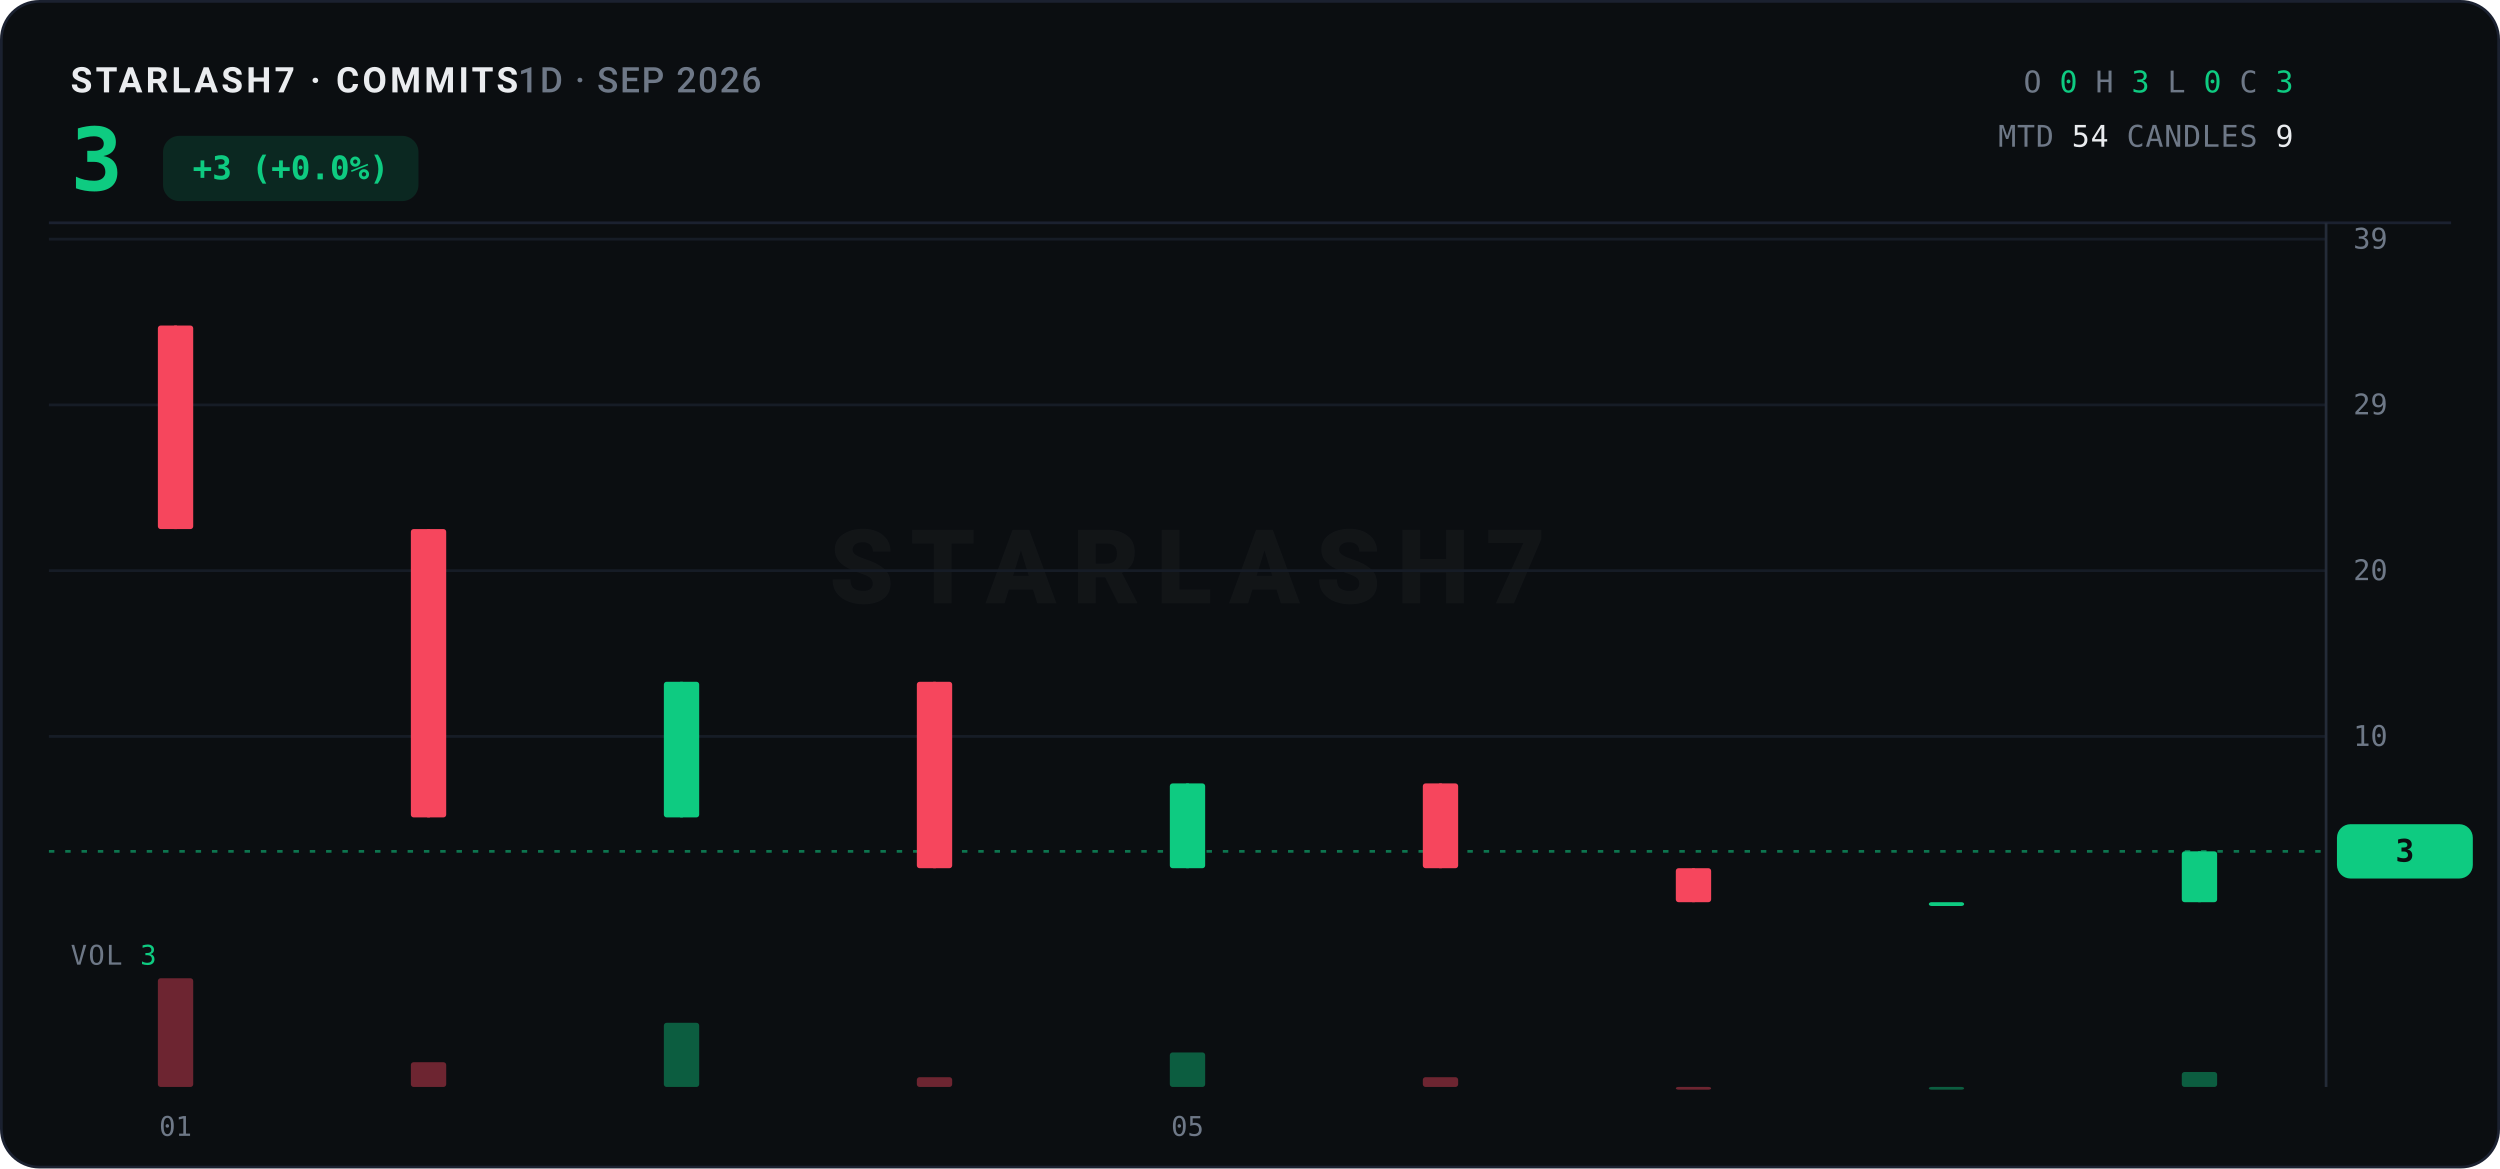
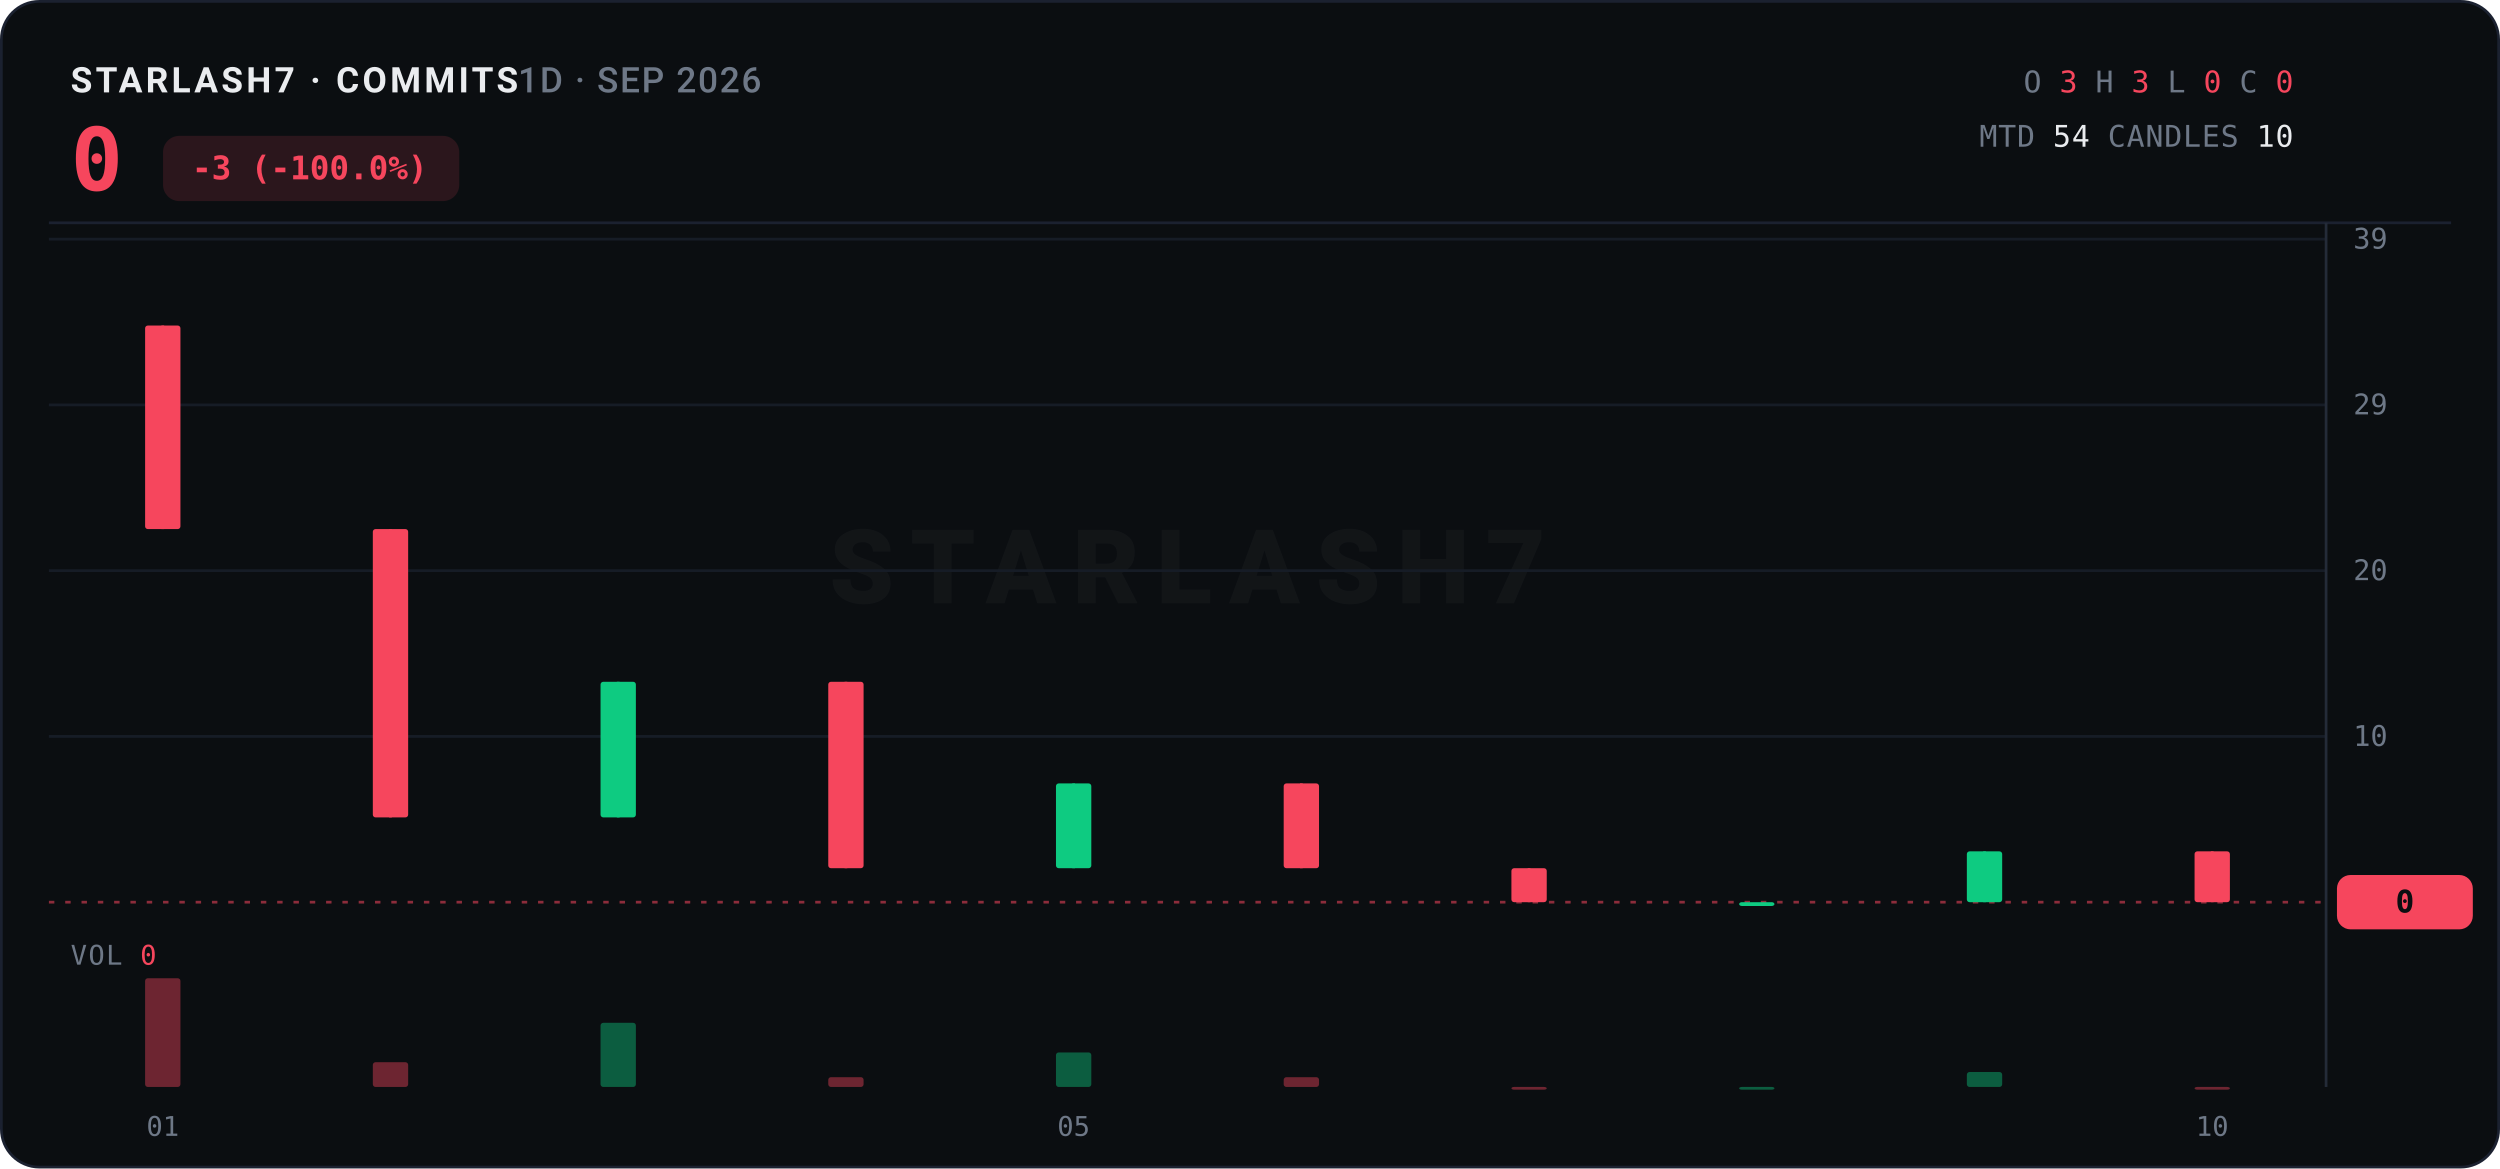
<svg xmlns="http://www.w3.org/2000/svg" width="920" height="430" viewBox="0 0 920 430">
  <rect x="0.5" y="0.5" width="919" height="429" rx="14" fill="#0B0E11" stroke="#1B2130" />
  <text x="26" y="34" font-family="ui-sans-serif,system-ui,-apple-system,'Segoe UI',Roboto,sans-serif" font-size="13" font-weight="700" letter-spacing="1.2" fill="#EAECEF">STARLASH7 · COMMITS<tspan fill="#6E7887" font-weight="500" letter-spacing="0.6">  1D · SEP 2026</tspan>
  </text>
-   <text x="26" y="70" font-family="ui-monospace,'SF Mono',SFMono-Regular,Menlo,Consolas,monospace" font-size="32" font-weight="800" fill="#0ECB81" letter-spacing="-0.5">3</text>
-   <rect x="60" y="50" width="94" height="24" rx="6" fill="#0ECB81" opacity="0.14" />
-   <text x="107" y="66" text-anchor="middle" font-family="ui-monospace,'SF Mono',SFMono-Regular,Menlo,Consolas,monospace" font-size="12" font-weight="700" fill="#0ECB81">+3 (+0.0%)</text>
+   <text x="26" y="70" font-family="ui-monospace,'SF Mono',SFMono-Regular,Menlo,Consolas,monospace" font-size="32" font-weight="800" fill="#F6465D" letter-spacing="-0.5">0</text>
+   <rect x="60" y="50" width="109" height="24" rx="6" fill="#F6465D" opacity="0.14" />
+   <text x="114" y="66" text-anchor="middle" font-family="ui-monospace,'SF Mono',SFMono-Regular,Menlo,Consolas,monospace" font-size="12" font-weight="700" fill="#F6465D">-3 (-100.0%)</text>
  <text x="844" y="34" text-anchor="end" font-family="ui-monospace,'SF Mono',SFMono-Regular,Menlo,Consolas,monospace" font-size="11" letter-spacing="0.3">
    <tspan fill="#6E7887">O</tspan>
-     <tspan fill="#0ECB81">0</tspan>
+     <tspan fill="#F6465D">3</tspan>
    <tspan fill="#6E7887">H</tspan>
-     <tspan fill="#0ECB81">3</tspan>
+     <tspan fill="#F6465D">3</tspan>
    <tspan fill="#6E7887">L</tspan>
-     <tspan fill="#0ECB81">0</tspan>
+     <tspan fill="#F6465D">0</tspan>
    <tspan fill="#6E7887">C</tspan>
-     <tspan fill="#0ECB81">3</tspan>
+     <tspan fill="#F6465D">0</tspan>
  </text>
  <text x="844" y="54" text-anchor="end" font-family="ui-monospace,'SF Mono',SFMono-Regular,Menlo,Consolas,monospace" font-size="11" letter-spacing="0.3">
    <tspan fill="#6E7887">MTD</tspan>
    <tspan fill="#EAECEF">54</tspan>
    <tspan fill="#6E7887">CANDLES</tspan>
-     <tspan fill="#EAECEF">9</tspan>
+     <tspan fill="#EAECEF">10</tspan>
  </text>
  <line x1="18" y1="82" x2="902" y2="82" stroke="#1B2130" stroke-width="1" />
  <text x="437.0" y="222.0" text-anchor="middle" font-family="ui-sans-serif,system-ui,-apple-system,'Segoe UI',Roboto,sans-serif" font-size="38" font-weight="800" letter-spacing="6" fill="#EAECEF" opacity="0.035">STARLASH7</text>
  <line x1="18" y1="271.0" x2="856" y2="271.0" stroke="#161C26" stroke-width="1" />
  <text x="866" y="274.5" font-family="ui-monospace,'SF Mono',SFMono-Regular,Menlo,Consolas,monospace" font-size="10.5" fill="#6E7887">10</text>
  <line x1="18" y1="210.0" x2="856" y2="210.0" stroke="#161C26" stroke-width="1" />
  <text x="866" y="213.5" font-family="ui-monospace,'SF Mono',SFMono-Regular,Menlo,Consolas,monospace" font-size="10.5" fill="#6E7887">20</text>
  <line x1="18" y1="149.0" x2="856" y2="149.0" stroke="#161C26" stroke-width="1" />
  <text x="866" y="152.5" font-family="ui-monospace,'SF Mono',SFMono-Regular,Menlo,Consolas,monospace" font-size="10.5" fill="#6E7887">29</text>
  <line x1="18" y1="88.0" x2="856" y2="88.0" stroke="#161C26" stroke-width="1" />
  <text x="866" y="91.5" font-family="ui-monospace,'SF Mono',SFMono-Regular,Menlo,Consolas,monospace" font-size="10.5" fill="#6E7887">39</text>
  <line x1="856" y1="82" x2="856" y2="400" stroke="#242B38" stroke-width="1" />
-   <line x1="18" y1="313.3" x2="856" y2="313.3" stroke="#0ECB81" stroke-width="1" stroke-dasharray="2 4" opacity="0.55" />
-   <rect x="860" y="303.3" width="50" height="20" rx="5" fill="#0ECB81" />
-   <text x="885.0" y="317.1" text-anchor="middle" font-family="ui-monospace,'SF Mono',SFMono-Regular,Menlo,Consolas,monospace" font-size="11.5" font-weight="800" fill="#0B0E11">3</text>
-   <line x1="64.6" y1="119.8" x2="64.6" y2="194.7" stroke="#F6465D" stroke-width="1" />
-   <rect x="58.1" y="119.8" width="13.0" height="74.9" rx="1" fill="#F6465D" />
-   <line x1="157.7" y1="194.7" x2="157.7" y2="300.8" stroke="#F6465D" stroke-width="1" />
-   <rect x="151.2" y="194.7" width="13.0" height="106.1" rx="1" fill="#F6465D" />
-   <line x1="250.8" y1="250.9" x2="250.8" y2="300.8" stroke="#0ECB81" stroke-width="1" />
-   <rect x="244.3" y="250.9" width="13.0" height="49.9" rx="1" fill="#0ECB81" />
-   <line x1="343.9" y1="250.9" x2="343.9" y2="319.5" stroke="#F6465D" stroke-width="1" />
-   <rect x="337.4" y="250.9" width="13.0" height="68.6" rx="1" fill="#F6465D" />
-   <line x1="437.0" y1="288.3" x2="437.0" y2="319.5" stroke="#0ECB81" stroke-width="1" />
-   <rect x="430.5" y="288.3" width="13.0" height="31.2" rx="1" fill="#0ECB81" />
-   <line x1="530.1" y1="288.3" x2="530.1" y2="319.5" stroke="#F6465D" stroke-width="1" />
-   <rect x="523.6" y="288.3" width="13.0" height="31.2" rx="1" fill="#F6465D" />
-   <line x1="623.2" y1="319.5" x2="623.2" y2="332.0" stroke="#F6465D" stroke-width="1" />
-   <rect x="616.7" y="319.5" width="13.0" height="12.5" rx="1" fill="#F6465D" />
-   <line x1="716.3" y1="332.0" x2="716.3" y2="332.0" stroke="#0ECB81" stroke-width="1" />
-   <rect x="709.8" y="332.0" width="13.0" height="1.4" rx="1" fill="#0ECB81" />
-   <line x1="809.4" y1="313.3" x2="809.4" y2="332.0" stroke="#0ECB81" stroke-width="1" />
-   <rect x="802.9" y="313.3" width="13.0" height="18.7" rx="1" fill="#0ECB81" />
-   <text x="26" y="355" font-family="ui-monospace,'SF Mono',SFMono-Regular,Menlo,Consolas,monospace" font-size="10" letter-spacing="0.5" fill="#6E7887">VOL <tspan fill="#0ECB81">3</tspan>
+   <line x1="18" y1="332.0" x2="856" y2="332.0" stroke="#F6465D" stroke-width="1" stroke-dasharray="2 4" opacity="0.55" />
+   <rect x="860" y="322.0" width="50" height="20" rx="5" fill="#F6465D" />
+   <text x="885.0" y="335.8" text-anchor="middle" font-family="ui-monospace,'SF Mono',SFMono-Regular,Menlo,Consolas,monospace" font-size="11.5" font-weight="800" fill="#0B0E11">0</text>
+   <line x1="59.9" y1="119.8" x2="59.9" y2="194.7" stroke="#F6465D" stroke-width="1" />
+   <rect x="53.4" y="119.8" width="13.0" height="74.9" rx="1" fill="#F6465D" />
+   <line x1="143.7" y1="194.7" x2="143.7" y2="300.8" stroke="#F6465D" stroke-width="1" />
+   <rect x="137.2" y="194.7" width="13.0" height="106.1" rx="1" fill="#F6465D" />
+   <line x1="227.5" y1="250.9" x2="227.5" y2="300.8" stroke="#0ECB81" stroke-width="1" />
+   <rect x="221.0" y="250.9" width="13.0" height="49.9" rx="1" fill="#0ECB81" />
+   <line x1="311.3" y1="250.9" x2="311.3" y2="319.5" stroke="#F6465D" stroke-width="1" />
+   <rect x="304.8" y="250.9" width="13.0" height="68.6" rx="1" fill="#F6465D" />
+   <line x1="395.1" y1="288.3" x2="395.1" y2="319.5" stroke="#0ECB81" stroke-width="1" />
+   <rect x="388.6" y="288.3" width="13.0" height="31.2" rx="1" fill="#0ECB81" />
+   <line x1="478.9" y1="288.3" x2="478.9" y2="319.5" stroke="#F6465D" stroke-width="1" />
+   <rect x="472.4" y="288.3" width="13.0" height="31.2" rx="1" fill="#F6465D" />
+   <line x1="562.7" y1="319.5" x2="562.7" y2="332.0" stroke="#F6465D" stroke-width="1" />
+   <rect x="556.2" y="319.5" width="13.0" height="12.5" rx="1" fill="#F6465D" />
+   <line x1="646.5" y1="332.0" x2="646.5" y2="332.0" stroke="#0ECB81" stroke-width="1" />
+   <rect x="640.0" y="332.0" width="13.0" height="1.4" rx="1" fill="#0ECB81" />
+   <line x1="730.3" y1="313.3" x2="730.3" y2="332.0" stroke="#0ECB81" stroke-width="1" />
+   <rect x="723.8" y="313.3" width="13.0" height="18.7" rx="1" fill="#0ECB81" />
+   <line x1="814.1" y1="313.3" x2="814.1" y2="332.0" stroke="#F6465D" stroke-width="1" />
+   <rect x="807.6" y="313.3" width="13.0" height="18.7" rx="1" fill="#F6465D" />
+   <text x="26" y="355" font-family="ui-monospace,'SF Mono',SFMono-Regular,Menlo,Consolas,monospace" font-size="10" letter-spacing="0.5" fill="#6E7887">VOL <tspan fill="#F6465D">0</tspan>
  </text>
-   <rect x="58.1" y="360.0" width="13.0" height="40.0" rx="1" fill="#F6465D" opacity="0.42" />
-   <rect x="151.2" y="390.9" width="13.0" height="9.1" rx="1" fill="#F6465D" opacity="0.42" />
-   <rect x="244.3" y="376.4" width="13.0" height="23.6" rx="1" fill="#0ECB81" opacity="0.42" />
-   <rect x="337.4" y="396.4" width="13.0" height="3.6" rx="1" fill="#F6465D" opacity="0.42" />
-   <rect x="430.5" y="387.3" width="13.0" height="12.7" rx="1" fill="#0ECB81" opacity="0.42" />
-   <rect x="523.6" y="396.4" width="13.0" height="3.6" rx="1" fill="#F6465D" opacity="0.42" />
-   <rect x="616.7" y="400.0" width="13.0" height="1.0" rx="1" fill="#F6465D" opacity="0.42" />
-   <rect x="709.8" y="400.0" width="13.0" height="1.0" rx="1" fill="#0ECB81" opacity="0.42" />
-   <rect x="802.9" y="394.5" width="13.0" height="5.5" rx="1" fill="#0ECB81" opacity="0.42" />
-   <text x="64.6" y="418" text-anchor="middle" font-family="ui-monospace,'SF Mono',SFMono-Regular,Menlo,Consolas,monospace" font-size="10" fill="#6E7887">01</text>
-   <text x="437.0" y="418" text-anchor="middle" font-family="ui-monospace,'SF Mono',SFMono-Regular,Menlo,Consolas,monospace" font-size="10" fill="#6E7887">05</text>
+   <rect x="53.4" y="360.0" width="13.0" height="40.0" rx="1" fill="#F6465D" opacity="0.42" />
+   <rect x="137.2" y="390.9" width="13.0" height="9.1" rx="1" fill="#F6465D" opacity="0.42" />
+   <rect x="221.0" y="376.4" width="13.0" height="23.6" rx="1" fill="#0ECB81" opacity="0.42" />
+   <rect x="304.8" y="396.4" width="13.0" height="3.6" rx="1" fill="#F6465D" opacity="0.42" />
+   <rect x="388.6" y="387.3" width="13.0" height="12.7" rx="1" fill="#0ECB81" opacity="0.42" />
+   <rect x="472.4" y="396.4" width="13.0" height="3.6" rx="1" fill="#F6465D" opacity="0.42" />
+   <rect x="556.2" y="400.0" width="13.0" height="1.0" rx="1" fill="#F6465D" opacity="0.42" />
+   <rect x="640.0" y="400.0" width="13.0" height="1.0" rx="1" fill="#0ECB81" opacity="0.42" />
+   <rect x="723.8" y="394.5" width="13.0" height="5.5" rx="1" fill="#0ECB81" opacity="0.42" />
+   <rect x="807.6" y="400.0" width="13.0" height="1.0" rx="1" fill="#F6465D" opacity="0.42" />
+   <text x="59.9" y="418" text-anchor="middle" font-family="ui-monospace,'SF Mono',SFMono-Regular,Menlo,Consolas,monospace" font-size="10" fill="#6E7887">01</text>
+   <text x="395.1" y="418" text-anchor="middle" font-family="ui-monospace,'SF Mono',SFMono-Regular,Menlo,Consolas,monospace" font-size="10" fill="#6E7887">05</text>
+   <text x="814.1" y="418" text-anchor="middle" font-family="ui-monospace,'SF Mono',SFMono-Regular,Menlo,Consolas,monospace" font-size="10" fill="#6E7887">10</text>
</svg>
